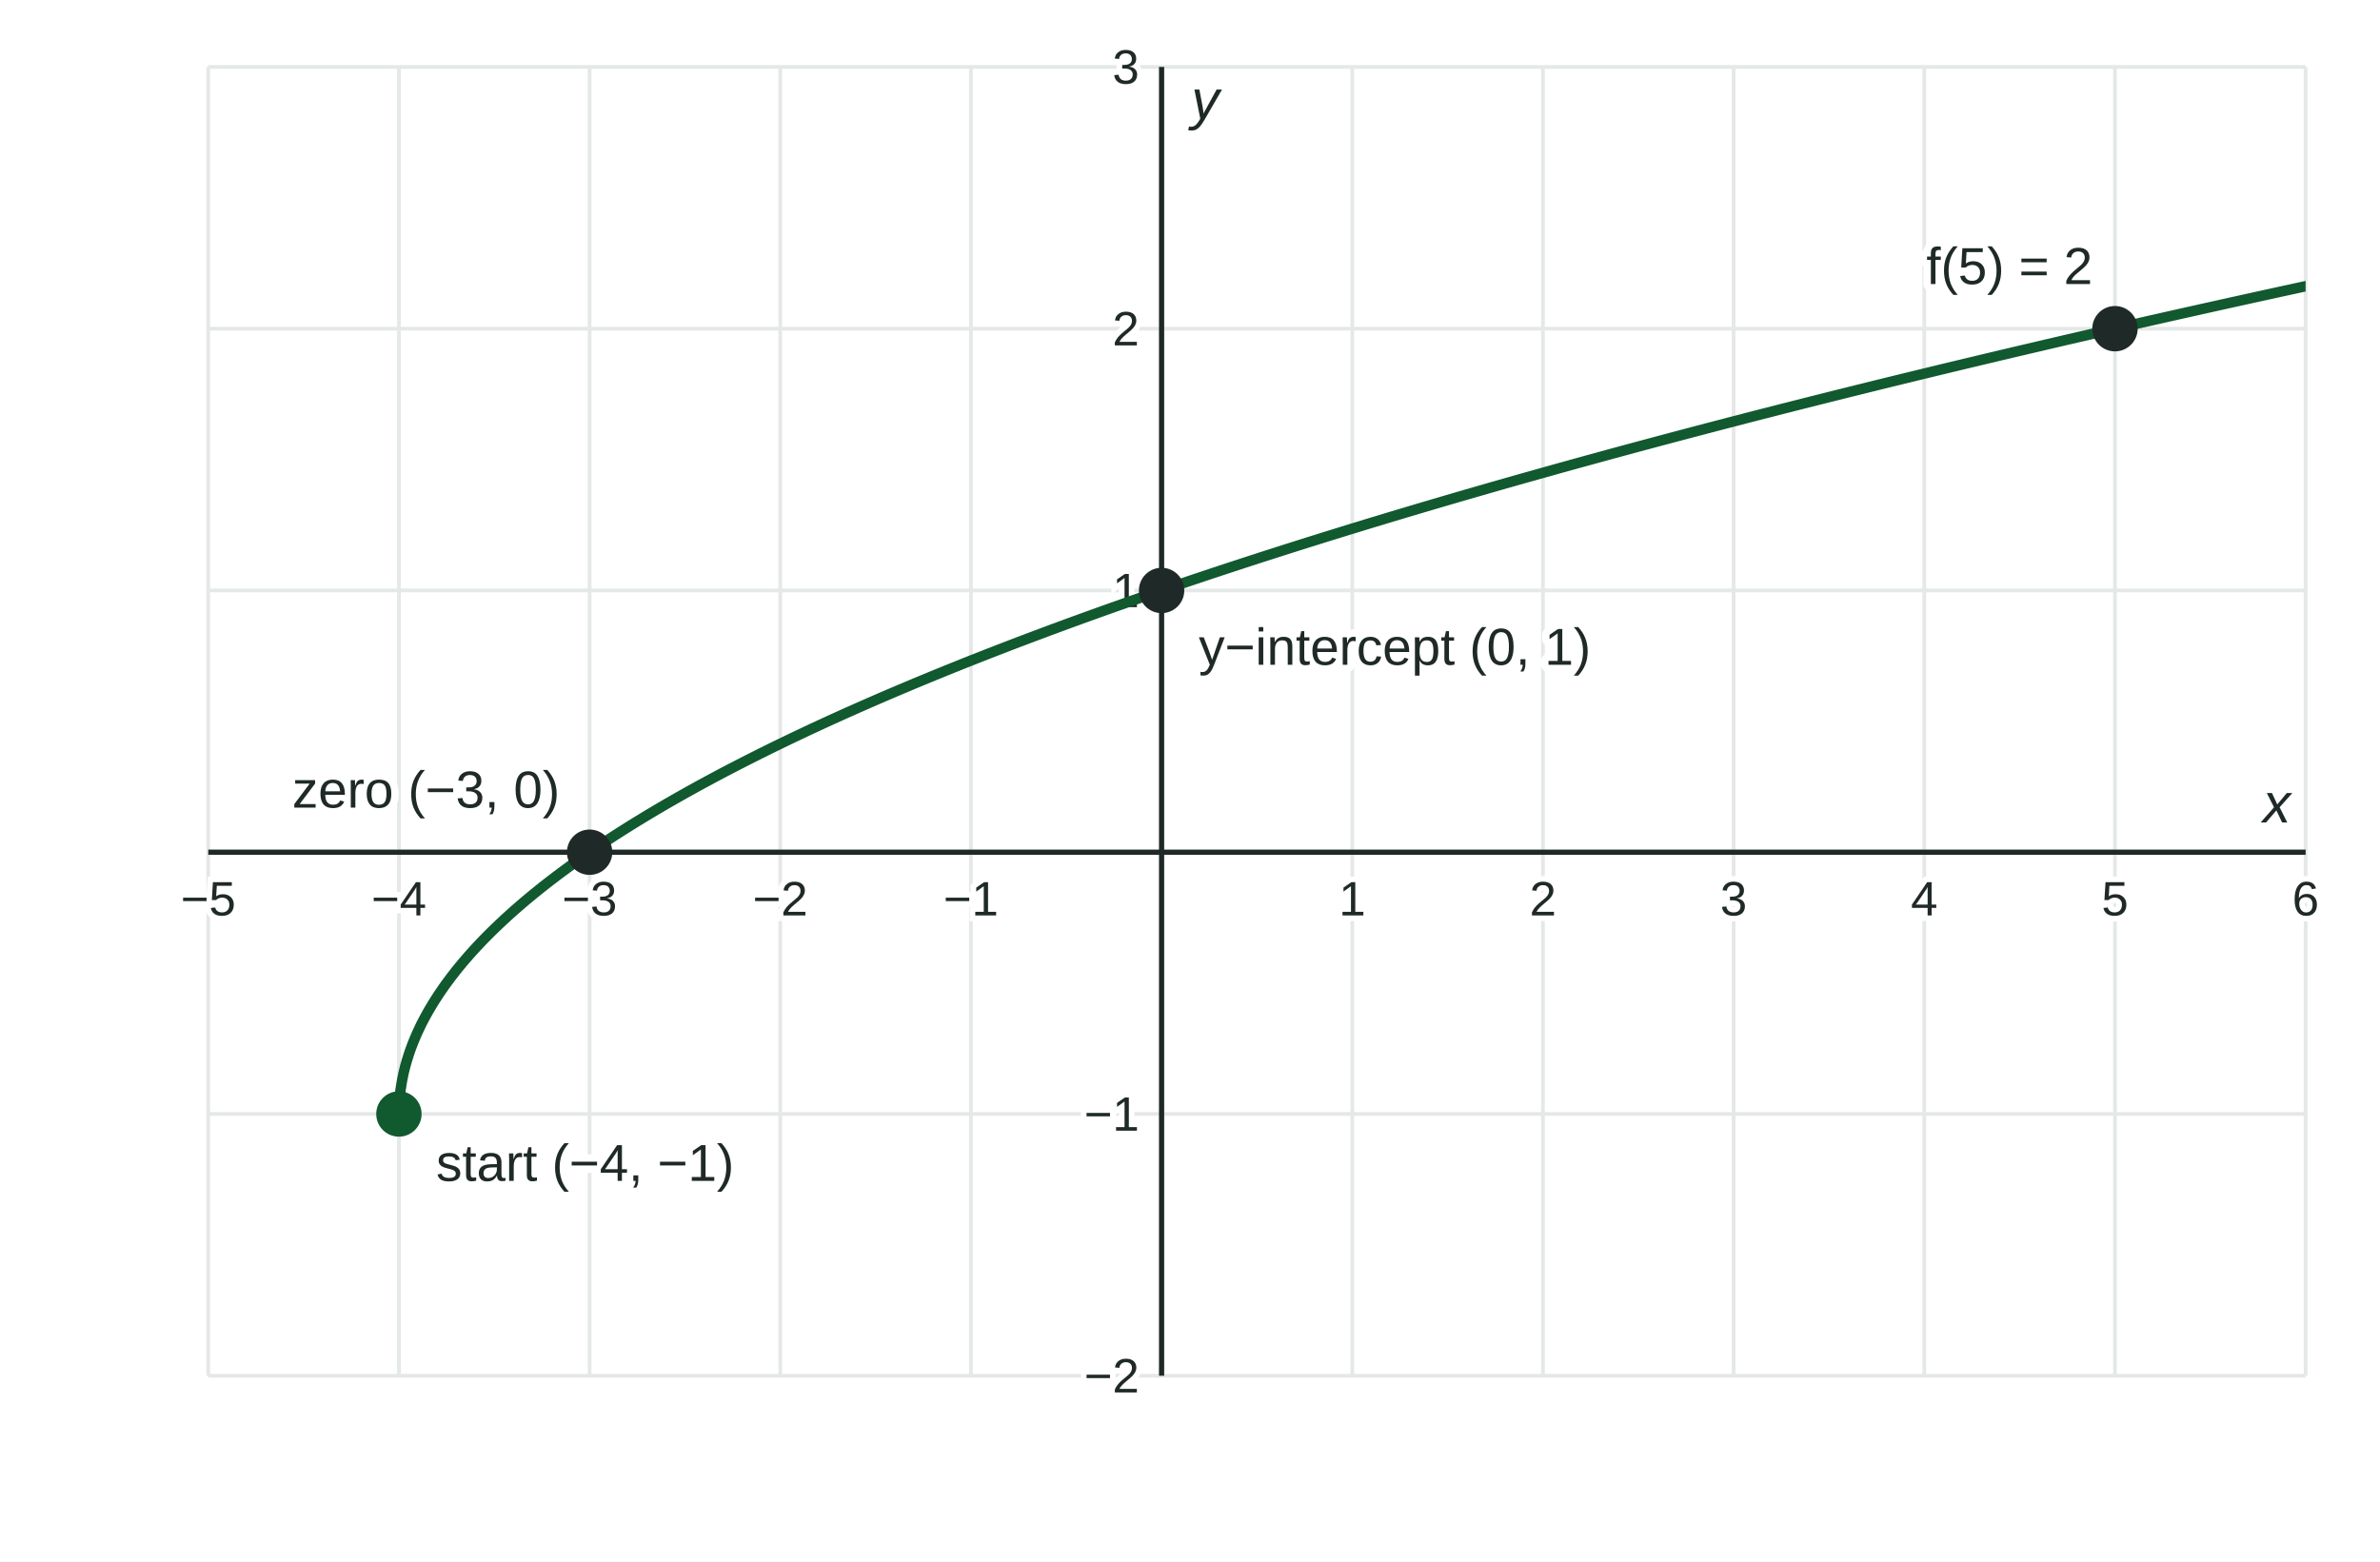
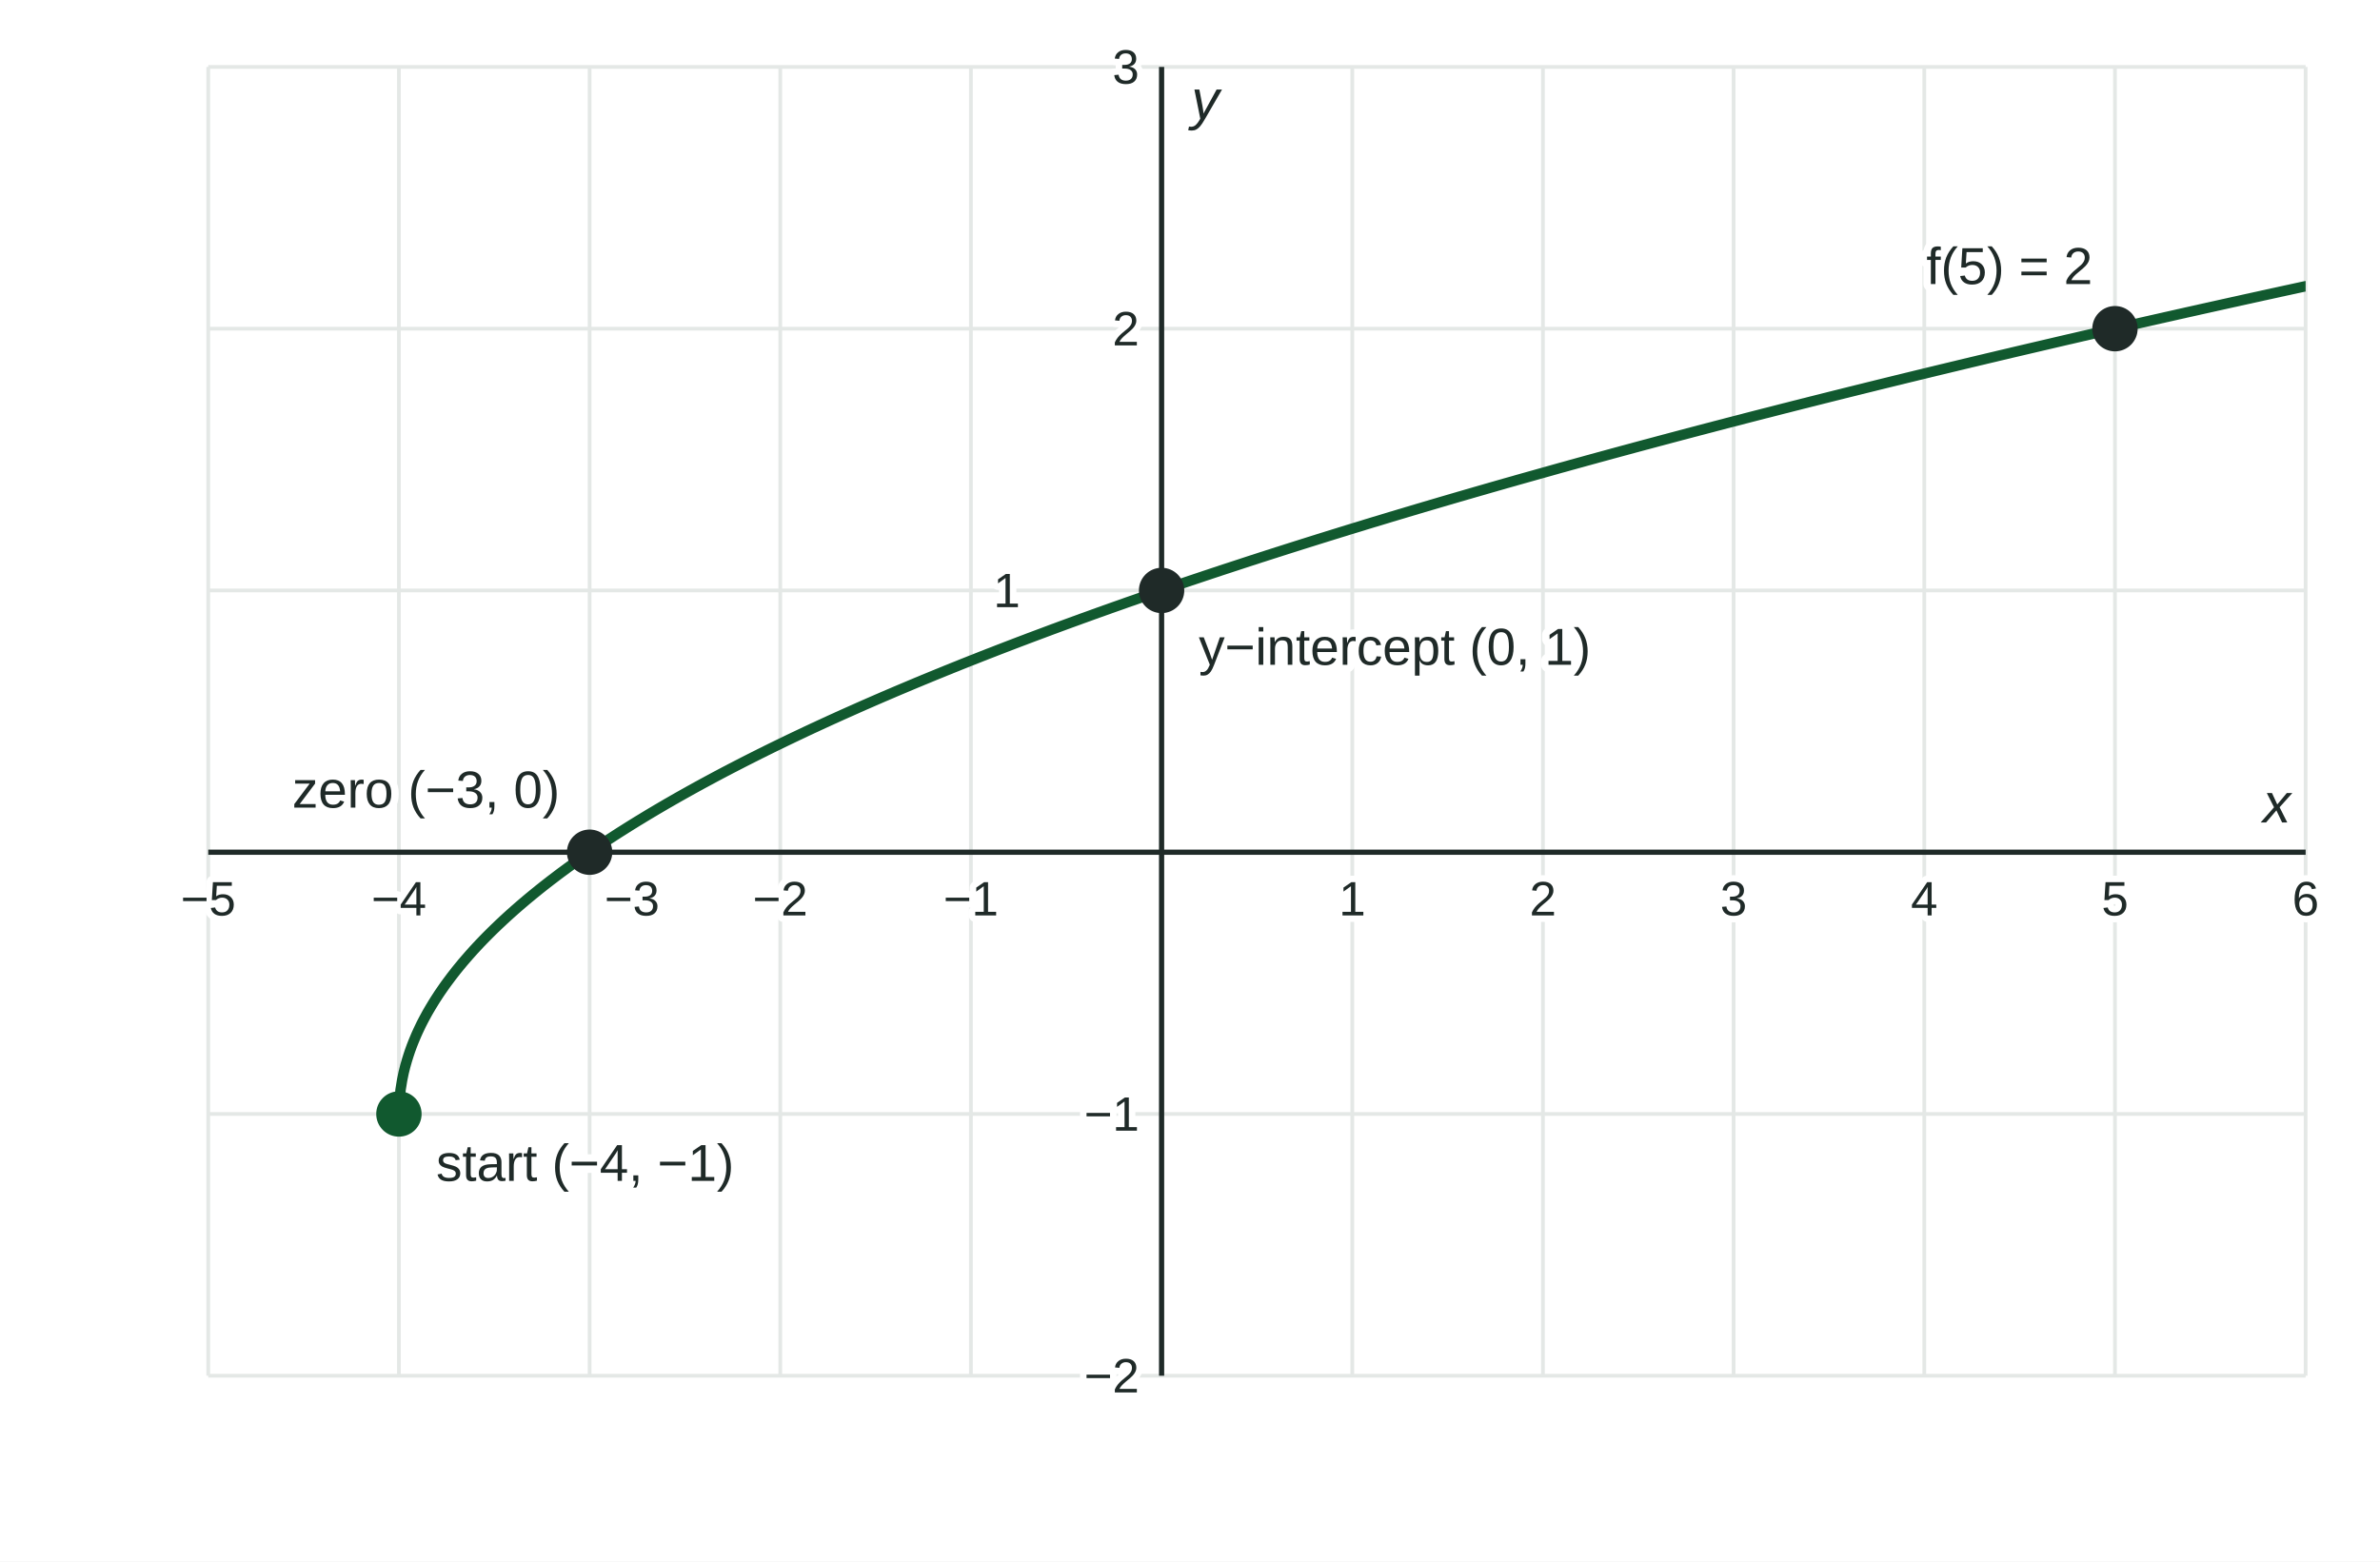
<svg xmlns="http://www.w3.org/2000/svg" width="640" height="420" viewBox="0 0 640 420" role="img" aria-labelledby="t d" font-family="Arial, Helvetica, sans-serif">
  <rect width="640" height="420" fill="#FFFFFF" />
  <clipPath id="c">
    <rect x="56" y="18" width="564" height="352" />
  </clipPath>
  <line x1="56" y1="18" x2="56" y2="370" stroke="#E4E8E6" stroke-width="1" />
  <line x1="107.27" y1="18" x2="107.27" y2="370" stroke="#E4E8E6" stroke-width="1" />
  <line x1="158.55" y1="18" x2="158.55" y2="370" stroke="#E4E8E6" stroke-width="1" />
  <line x1="209.82" y1="18" x2="209.82" y2="370" stroke="#E4E8E6" stroke-width="1" />
  <line x1="261.09" y1="18" x2="261.09" y2="370" stroke="#E4E8E6" stroke-width="1" />
  <line x1="312.36" y1="18" x2="312.36" y2="370" stroke="#E4E8E6" stroke-width="1" />
  <line x1="363.64" y1="18" x2="363.64" y2="370" stroke="#E4E8E6" stroke-width="1" />
  <line x1="414.91" y1="18" x2="414.91" y2="370" stroke="#E4E8E6" stroke-width="1" />
  <line x1="466.18" y1="18" x2="466.18" y2="370" stroke="#E4E8E6" stroke-width="1" />
  <line x1="517.45" y1="18" x2="517.45" y2="370" stroke="#E4E8E6" stroke-width="1" />
  <line x1="568.73" y1="18" x2="568.73" y2="370" stroke="#E4E8E6" stroke-width="1" />
  <line x1="620" y1="18" x2="620" y2="370" stroke="#E4E8E6" stroke-width="1" />
  <line x1="56" y1="370" x2="620" y2="370" stroke="#E4E8E6" stroke-width="1" />
  <line x1="56" y1="299.6" x2="620" y2="299.6" stroke="#E4E8E6" stroke-width="1" />
  <line x1="56" y1="229.2" x2="620" y2="229.2" stroke="#E4E8E6" stroke-width="1" />
  <line x1="56" y1="158.8" x2="620" y2="158.8" stroke="#E4E8E6" stroke-width="1" />
  <line x1="56" y1="88.4" x2="620" y2="88.4" stroke="#E4E8E6" stroke-width="1" />
  <line x1="56" y1="18" x2="620" y2="18" stroke="#E4E8E6" stroke-width="1" />
  <line x1="56" y1="229.2" x2="620" y2="229.2" stroke="#1F2A28" stroke-width="1.4" />
  <line x1="312.36" y1="18" x2="312.36" y2="370" stroke="#1F2A28" stroke-width="1.4" />
-   <text x="56" y="246.2" font-size="13" fill="#1F2A28" text-anchor="middle" paint-order="stroke" stroke="#FFFFFF" stroke-width="3">−5</text>
-   <text x="107.27" y="246.2" font-size="13" fill="#1F2A28" text-anchor="middle" paint-order="stroke" stroke="#FFFFFF" stroke-width="3">−4</text>
-   <text x="158.55" y="246.2" font-size="13" fill="#1F2A28" text-anchor="middle" paint-order="stroke" stroke="#FFFFFF" stroke-width="3">−3</text>
-   <text x="209.82" y="246.2" font-size="13" fill="#1F2A28" text-anchor="middle" paint-order="stroke" stroke="#FFFFFF" stroke-width="3">−2</text>
-   <text x="261.09" y="246.2" font-size="13" fill="#1F2A28" text-anchor="middle" paint-order="stroke" stroke="#FFFFFF" stroke-width="3">−1</text>
-   <text x="363.64" y="246.2" font-size="13" fill="#1F2A28" text-anchor="middle" paint-order="stroke" stroke="#FFFFFF" stroke-width="3">1</text>
-   <text x="414.91" y="246.2" font-size="13" fill="#1F2A28" text-anchor="middle" paint-order="stroke" stroke="#FFFFFF" stroke-width="3">2</text>
-   <text x="466.18" y="246.2" font-size="13" fill="#1F2A28" text-anchor="middle" paint-order="stroke" stroke="#FFFFFF" stroke-width="3">3</text>
-   <text x="517.45" y="246.2" font-size="13" fill="#1F2A28" text-anchor="middle" paint-order="stroke" stroke="#FFFFFF" stroke-width="3">4</text>
-   <text x="568.73" y="246.2" font-size="13" fill="#1F2A28" text-anchor="middle" paint-order="stroke" stroke="#FFFFFF" stroke-width="3">5</text>
-   <text x="620" y="246.2" font-size="13" fill="#1F2A28" text-anchor="middle" paint-order="stroke" stroke="#FFFFFF" stroke-width="3">6</text>
-   <text x="306.36" y="374.5" font-size="13" fill="#1F2A28" text-anchor="end" paint-order="stroke" stroke="#FFFFFF" stroke-width="3">−2</text>
-   <text x="306.36" y="304.1" font-size="13" fill="#1F2A28" text-anchor="end" paint-order="stroke" stroke="#FFFFFF" stroke-width="3">−1</text>
-   <text x="306.36" y="163.3" font-size="13" fill="#1F2A28" text-anchor="end" paint-order="stroke" stroke="#FFFFFF" stroke-width="3">1</text>
-   <text x="306.36" y="92.9" font-size="13" fill="#1F2A28" text-anchor="end" paint-order="stroke" stroke="#FFFFFF" stroke-width="3">2</text>
-   <text x="306.36" y="22.5" font-size="13" fill="#1F2A28" text-anchor="end" paint-order="stroke" stroke="#FFFFFF" stroke-width="3">3</text>
  <text x="616" y="221.2" font-size="15" fill="#1F2A28" text-anchor="end" font-style="italic">x</text>
  <text x="320.36" y="32" font-size="15" fill="#1F2A28" font-style="italic">y</text>
  <g clip-path="url(#c)">
    <polyline points="107.27,299.6 107.7,293.17 108.13,290.51 108.55,288.47 108.98,286.75 109.41,285.23 109.84,283.86 110.26,282.6 110.69,281.42 111.12,280.32 111.55,279.28 111.97,278.29 112.4,277.34 112.83,276.43 113.25,275.55 113.68,274.71 114.11,273.89 114.54,273.1 114.96,272.33 115.39,271.59 115.82,270.86 116.25,270.15 116.67,269.46 117.1,268.78 117.53,268.12 117.95,267.47 118.38,266.83 118.81,266.21 119.24,265.59 119.66,264.99 120.09,264.4 120.52,263.82 120.95,263.25 121.37,262.68 121.8,262.13 122.23,261.58 122.65,261.04 123.08,260.51 123.51,259.98 123.94,259.47 124.36,258.95 124.79,258.45 125.22,257.95 125.65,257.46 126.07,256.97 126.5,256.49 126.93,256.01 127.35,255.54 127.78,255.08 128.21,254.61 128.64,254.16 129.06,253.7 129.49,253.26 129.92,252.81 130.35,252.37 130.77,251.94 131.2,251.51 131.63,251.08 132.05,250.66 132.48,250.24 132.91,249.82 133.34,249.41 133.76,249 134.19,248.59 134.62,248.19 135.05,247.79 135.47,247.39 135.9,247 136.33,246.6 136.75,246.22 137.18,245.83 137.61,245.45 138.04,245.07 138.46,244.69 138.89,244.32 139.32,243.94 139.75,243.57 140.17,243.21 140.6,242.84 141.03,242.48 141.45,242.12 141.88,241.76 142.31,241.4 142.74,241.05 143.16,240.7 143.59,240.35 144.02,240 144.45,239.66 144.87,239.31 145.3,238.97 145.73,238.63 146.15,238.29 146.58,237.96 147.01,237.62 147.44,237.29 147.86,236.96 148.29,236.63 148.72,236.31 149.15,235.98 149.57,235.66 150,235.33 150.43,235.01 150.85,234.69 151.28,234.38 151.71,234.06 152.14,233.75 152.56,233.43 152.99,233.12 153.42,232.81 153.85,232.5 154.27,232.2 154.7,231.89 155.13,231.59 155.55,231.28 155.98,230.98 156.41,230.68 156.84,230.38 157.26,230.09 157.69,229.79 158.12,229.49 158.55,229.2 158.97,228.91 159.4,228.62 159.83,228.33 160.25,228.04 160.68,227.75 161.11,227.46 161.54,227.18 161.96,226.89 162.39,226.61 162.82,226.33 163.25,226.04 163.67,225.76 164.1,225.48 164.53,225.21 164.95,224.93 165.38,224.65 165.81,224.38 166.24,224.1 166.66,223.83 167.09,223.56 167.52,223.29 167.95,223.02 168.37,222.75 168.8,222.48 169.23,222.21 169.65,221.95 170.08,221.68 170.51,221.42 170.94,221.15 171.36,220.89 171.79,220.63 172.22,220.37 172.65,220.11 173.07,219.85 173.5,219.59 173.93,219.33 174.35,219.07 174.78,218.82 175.21,218.56 175.64,218.31 176.06,218.06 176.49,217.8 176.92,217.55 177.35,217.3 177.77,217.05 178.2,216.8 178.63,216.55 179.05,216.3 179.48,216.05 179.91,215.81 180.34,215.56 180.76,215.32 181.19,215.07 181.62,214.83 182.05,214.58 182.47,214.34 182.9,214.1 183.33,213.86 183.75,213.62 184.18,213.38 184.61,213.14 185.04,212.9 185.46,212.66 185.89,212.43 186.32,212.19 186.75,211.95 187.17,211.72 187.6,211.48 188.03,211.25 188.45,211.02 188.88,210.78 189.31,210.55 189.74,210.32 190.16,210.09 190.59,209.86 191.02,209.63 191.45,209.4 191.87,209.17 192.3,208.94 192.73,208.71 193.15,208.49 193.58,208.26 194.01,208.03 194.44,207.81 194.86,207.58 195.29,207.36 195.72,207.14 196.15,206.91 196.57,206.69 197,206.47 197.43,206.25 197.85,206.03 198.28,205.81 198.71,205.59 199.14,205.37 199.56,205.15 199.99,204.93 200.42,204.71 200.85,204.49 201.27,204.28 201.7,204.06 202.13,203.85 202.55,203.63 202.98,203.42 203.41,203.2 203.84,202.99 204.26,202.77 204.69,202.56 205.12,202.35 205.55,202.14 205.97,201.92 206.4,201.71 206.83,201.5 207.25,201.29 207.68,201.08 208.11,200.87 208.54,200.66 208.96,200.46 209.39,200.25 209.82,200.04 210.25,199.83 210.67,199.63 211.1,199.42 211.53,199.21 211.95,199.01 212.38,198.8 212.81,198.6 213.24,198.39 213.66,198.19 214.09,197.99 214.52,197.78 214.95,197.58 215.37,197.38 215.8,197.18 216.23,196.98 216.65,196.77 217.08,196.57 217.51,196.37 217.94,196.17 218.36,195.97 218.79,195.77 219.22,195.58 219.65,195.38 220.07,195.18 220.5,194.98 220.93,194.79 221.35,194.59 221.78,194.39 222.21,194.2 222.64,194 223.06,193.8 223.49,193.61 223.92,193.41 224.35,193.22 224.77,193.03 225.2,192.83 225.63,192.64 226.05,192.45 226.48,192.25 226.91,192.06 227.34,191.87 227.76,191.68 228.19,191.49 228.62,191.3 229.05,191.11 229.47,190.92 229.9,190.73 230.33,190.54 230.75,190.35 231.18,190.16 231.61,189.97 232.04,189.78 232.46,189.59 232.89,189.41 233.32,189.22 233.75,189.03 234.17,188.85 234.6,188.66 235.03,188.47 235.45,188.29 235.88,188.1 236.31,187.92 236.74,187.73 237.16,187.55 237.59,187.36 238.02,187.18 238.45,187 238.87,186.81 239.3,186.63 239.73,186.45 240.15,186.27 240.58,186.08 241.01,185.9 241.44,185.72 241.86,185.54 242.29,185.36 242.72,185.18 243.15,185 243.57,184.82 244,184.64 244.43,184.46 244.85,184.28 245.28,184.1 245.71,183.92 246.14,183.74 246.56,183.56 246.99,183.39 247.42,183.21 247.85,183.03 248.27,182.85 248.7,182.68 249.13,182.5 249.55,182.33 249.98,182.15 250.41,181.97 250.84,181.8 251.26,181.62 251.69,181.45 252.12,181.27 252.55,181.1 252.97,180.93 253.4,180.75 253.83,180.58 254.25,180.4 254.68,180.23 255.11,180.06 255.54,179.89 255.96,179.71 256.39,179.54 256.82,179.37 257.25,179.2 257.67,179.03 258.1,178.85 258.53,178.68 258.95,178.51 259.38,178.34 259.81,178.17 260.24,178 260.66,177.83 261.09,177.66 261.52,177.49 261.95,177.33 262.37,177.16 262.8,176.99 263.23,176.82 263.65,176.65 264.08,176.48 264.51,176.32 264.94,176.15 265.36,175.98 265.79,175.81 266.22,175.65 266.65,175.48 267.07,175.32 267.5,175.15 267.93,174.98 268.35,174.82 268.78,174.65 269.21,174.49 269.64,174.32 270.06,174.16 270.49,173.99 270.92,173.83 271.35,173.66 271.77,173.5 272.2,173.34 272.63,173.17 273.05,173.01 273.48,172.85 273.91,172.68 274.34,172.52 274.76,172.36 275.19,172.2 275.62,172.04 276.05,171.87 276.47,171.71 276.9,171.55 277.33,171.39 277.75,171.23 278.18,171.07 278.61,170.91 279.04,170.75 279.46,170.59 279.89,170.43 280.32,170.27 280.75,170.11 281.17,169.95 281.6,169.79 282.03,169.63 282.45,169.47 282.88,169.31 283.31,169.15 283.74,169 284.16,168.84 284.59,168.68 285.02,168.52 285.45,168.36 285.87,168.21 286.3,168.05 286.73,167.89 287.15,167.74 287.58,167.58 288.01,167.42 288.44,167.27 288.86,167.11 289.29,166.96 289.72,166.8 290.15,166.65 290.57,166.49 291,166.33 291.43,166.18 291.85,166.03 292.28,165.87 292.71,165.72 293.14,165.56 293.56,165.41 293.99,165.25 294.42,165.1 294.85,164.95 295.27,164.79 295.7,164.64 296.13,164.49 296.55,164.34 296.98,164.18 297.41,164.03 297.84,163.88 298.26,163.73 298.69,163.57 299.12,163.42 299.55,163.27 299.97,163.12 300.4,162.97 300.83,162.82 301.25,162.67 301.68,162.52 302.11,162.37 302.54,162.21 302.96,162.06 303.39,161.91 303.82,161.76 304.25,161.61 304.67,161.47 305.1,161.32 305.53,161.17 305.95,161.02 306.38,160.87 306.81,160.72 307.24,160.57 307.66,160.42 308.09,160.27 308.52,160.13 308.95,159.98 309.37,159.83 309.8,159.68 310.23,159.54 310.65,159.39 311.08,159.24 311.51,159.09 311.94,158.95 312.36,158.8 312.79,158.65 313.22,158.51 313.65,158.36 314.07,158.21 314.5,158.07 314.93,157.92 315.35,157.78 315.78,157.63 316.21,157.49 316.64,157.34 317.06,157.2 317.49,157.05 317.92,156.91 318.35,156.76 318.77,156.62 319.2,156.47 319.63,156.33 320.05,156.18 320.48,156.04 320.91,155.9 321.34,155.75 321.76,155.61 322.19,155.47 322.62,155.32 323.05,155.18 323.47,155.04 323.9,154.89 324.33,154.75 324.75,154.61 325.18,154.47 325.61,154.32 326.04,154.18 326.46,154.04 326.89,153.9 327.32,153.76 327.75,153.62 328.17,153.47 328.6,153.33 329.03,153.19 329.45,153.05 329.88,152.91 330.31,152.77 330.74,152.63 331.16,152.49 331.59,152.35 332.02,152.21 332.45,152.07 332.87,151.93 333.3,151.79 333.73,151.65 334.15,151.51 334.58,151.37 335.01,151.23 335.44,151.09 335.86,150.95 336.29,150.81 336.72,150.67 337.15,150.54 337.57,150.4 338,150.26 338.43,150.12 338.85,149.98 339.28,149.84 339.71,149.71 340.14,149.57 340.56,149.43 340.99,149.29 341.42,149.16 341.85,149.02 342.27,148.88 342.7,148.75 343.13,148.61 343.55,148.47 343.98,148.34 344.41,148.2 344.84,148.06 345.26,147.93 345.69,147.79 346.12,147.65 346.55,147.52 346.97,147.38 347.4,147.25 347.83,147.11 348.25,146.98 348.68,146.84 349.11,146.71 349.54,146.57 349.96,146.44 350.39,146.3 350.82,146.17 351.25,146.03 351.67,145.9 352.1,145.76 352.53,145.63 352.95,145.5 353.38,145.36 353.81,145.23 354.24,145.09 354.66,144.96 355.09,144.83 355.52,144.69 355.95,144.56 356.37,144.43 356.8,144.29 357.23,144.16 357.65,144.03 358.08,143.9 358.51,143.76 358.94,143.63 359.36,143.5 359.79,143.37 360.22,143.23 360.65,143.1 361.07,142.97 361.5,142.84 361.93,142.71 362.35,142.57 362.78,142.44 363.21,142.31 363.64,142.18 364.06,142.05 364.49,141.92 364.92,141.79 365.35,141.66 365.77,141.53 366.2,141.4 366.63,141.27 367.05,141.13 367.48,141 367.91,140.87 368.34,140.74 368.76,140.61 369.19,140.48 369.62,140.35 370.05,140.23 370.47,140.1 370.9,139.97 371.33,139.84 371.75,139.71 372.18,139.58 372.61,139.45 373.04,139.32 373.46,139.19 373.89,139.06 374.32,138.93 374.75,138.81 375.17,138.68 375.6,138.55 376.03,138.42 376.45,138.29 376.88,138.17 377.31,138.04 377.74,137.91 378.16,137.78 378.59,137.65 379.02,137.53 379.45,137.4 379.87,137.27 380.3,137.15 380.73,137.02 381.15,136.89 381.58,136.76 382.01,136.64 382.44,136.51 382.86,136.38 383.29,136.26 383.72,136.13 384.15,136.01 384.57,135.88 385,135.75 385.43,135.63 385.85,135.5 386.28,135.38 386.71,135.25 387.14,135.12 387.56,135 387.99,134.87 388.42,134.75 388.85,134.62 389.27,134.5 389.7,134.37 390.13,134.25 390.55,134.12 390.98,134 391.41,133.87 391.84,133.75 392.26,133.62 392.69,133.5 393.12,133.38 393.55,133.25 393.97,133.13 394.4,133 394.83,132.88 395.25,132.76 395.68,132.63 396.11,132.51 396.54,132.38 396.96,132.26 397.39,132.14 397.82,132.01 398.25,131.89 398.67,131.77 399.1,131.65 399.53,131.52 399.95,131.4 400.38,131.28 400.81,131.15 401.24,131.03 401.66,130.91 402.09,130.79 402.52,130.66 402.95,130.54 403.37,130.42 403.8,130.3 404.23,130.18 404.65,130.05 405.08,129.93 405.51,129.81 405.94,129.69 406.36,129.57 406.79,129.45 407.22,129.33 407.65,129.2 408.07,129.08 408.5,128.96 408.93,128.84 409.35,128.72 409.78,128.6 410.21,128.48 410.64,128.36 411.06,128.24 411.49,128.12 411.92,128 412.35,127.88 412.77,127.76 413.2,127.64 413.63,127.52 414.05,127.4 414.48,127.28 414.91,127.16 415.34,127.04 415.76,126.92 416.19,126.8 416.62,126.68 417.05,126.56 417.47,126.44 417.9,126.32 418.33,126.2 418.75,126.08 419.18,125.96 419.61,125.84 420.04,125.72 420.46,125.61 420.89,125.49 421.32,125.37 421.75,125.25 422.17,125.13 422.6,125.01 423.03,124.9 423.45,124.78 423.88,124.66 424.31,124.54 424.74,124.42 425.16,124.31 425.59,124.19 426.02,124.07 426.45,123.95 426.87,123.83 427.3,123.72 427.73,123.6 428.15,123.48 428.58,123.37 429.01,123.25 429.44,123.13 429.86,123.01 430.29,122.9 430.72,122.78 431.15,122.66 431.57,122.55 432,122.43 432.43,122.31 432.85,122.2 433.28,122.08 433.71,121.96 434.14,121.85 434.56,121.73 434.99,121.62 435.42,121.5 435.85,121.38 436.27,121.27 436.7,121.15 437.13,121.04 437.55,120.92 437.98,120.81 438.41,120.69 438.84,120.58 439.26,120.46 439.69,120.34 440.12,120.23 440.55,120.11 440.97,120 441.4,119.88 441.83,119.77 442.25,119.65 442.68,119.54 443.11,119.43 443.54,119.31 443.96,119.2 444.39,119.08 444.82,118.97 445.25,118.85 445.67,118.74 446.1,118.62 446.53,118.51 446.95,118.4 447.38,118.28 447.81,118.17 448.24,118.06 448.66,117.94 449.09,117.83 449.52,117.71 449.95,117.6 450.37,117.49 450.8,117.37 451.23,117.26 451.65,117.15 452.08,117.03 452.51,116.92 452.94,116.81 453.36,116.7 453.79,116.58 454.22,116.47 454.65,116.36 455.07,116.24 455.5,116.13 455.93,116.02 456.35,115.91 456.78,115.79 457.21,115.68 457.64,115.57 458.06,115.46 458.49,115.35 458.92,115.23 459.35,115.12 459.77,115.01 460.2,114.9 460.63,114.79 461.05,114.67 461.48,114.56 461.91,114.45 462.34,114.34 462.76,114.23 463.19,114.12 463.62,114.01 464.05,113.89 464.47,113.78 464.9,113.67 465.33,113.56 465.75,113.45 466.18,113.34 466.61,113.23 467.04,113.12 467.46,113.01 467.89,112.9 468.32,112.79 468.75,112.68 469.17,112.56 469.6,112.45 470.03,112.34 470.45,112.23 470.88,112.12 471.31,112.01 471.74,111.9 472.16,111.79 472.59,111.68 473.02,111.57 473.45,111.46 473.87,111.35 474.3,111.24 474.73,111.13 475.15,111.03 475.58,110.92 476.01,110.81 476.44,110.7 476.86,110.59 477.29,110.48 477.72,110.37 478.15,110.26 478.57,110.15 479,110.04 479.43,109.93 479.85,109.82 480.28,109.72 480.71,109.61 481.14,109.5 481.56,109.39 481.99,109.28 482.42,109.17 482.85,109.06 483.27,108.96 483.7,108.85 484.13,108.74 484.55,108.63 484.98,108.52 485.41,108.42 485.84,108.31 486.26,108.2 486.69,108.09 487.12,107.98 487.55,107.88 487.97,107.77 488.4,107.66 488.83,107.55 489.25,107.45 489.68,107.34 490.11,107.23 490.54,107.12 490.96,107.02 491.39,106.91 491.82,106.8 492.25,106.69 492.67,106.59 493.1,106.48 493.53,106.37 493.95,106.27 494.38,106.16 494.81,106.05 495.24,105.95 495.66,105.84 496.09,105.73 496.52,105.63 496.95,105.52 497.37,105.41 497.8,105.31 498.23,105.2 498.65,105.1 499.08,104.99 499.51,104.88 499.94,104.78 500.36,104.67 500.79,104.57 501.22,104.46 501.65,104.35 502.07,104.25 502.5,104.14 502.93,104.04 503.35,103.93 503.78,103.83 504.21,103.72 504.64,103.61 505.06,103.51 505.49,103.4 505.92,103.3 506.35,103.19 506.77,103.09 507.2,102.98 507.63,102.88 508.05,102.77 508.48,102.67 508.91,102.56 509.34,102.46 509.76,102.35 510.19,102.25 510.62,102.15 511.05,102.04 511.47,101.94 511.9,101.83 512.33,101.73 512.75,101.62 513.18,101.52 513.61,101.41 514.04,101.31 514.46,101.21 514.89,101.1 515.32,101 515.75,100.89 516.17,100.79 516.6,100.69 517.03,100.58 517.45,100.48 517.88,100.38 518.31,100.27 518.74,100.17 519.16,100.06 519.59,99.96 520.02,99.86 520.45,99.75 520.87,99.65 521.3,99.55 521.73,99.44 522.15,99.34 522.58,99.24 523.01,99.14 523.44,99.03 523.86,98.93 524.29,98.83 524.72,98.72 525.15,98.62 525.57,98.52 526,98.42 526.43,98.31 526.85,98.21 527.28,98.11 527.71,98.01 528.14,97.9 528.56,97.8 528.99,97.7 529.42,97.6 529.85,97.49 530.27,97.39 530.7,97.29 531.13,97.19 531.55,97.09 531.98,96.98 532.41,96.88 532.84,96.78 533.26,96.68 533.69,96.58 534.12,96.47 534.55,96.37 534.97,96.27 535.4,96.17 535.83,96.07 536.25,95.97 536.68,95.87 537.11,95.76 537.54,95.66 537.96,95.56 538.39,95.46 538.82,95.36 539.25,95.26 539.67,95.16 540.1,95.06 540.53,94.96 540.95,94.85 541.38,94.75 541.81,94.65 542.24,94.55 542.66,94.45 543.09,94.35 543.52,94.25 543.95,94.15 544.37,94.05 544.8,93.95 545.23,93.85 545.65,93.75 546.08,93.65 546.51,93.55 546.94,93.45 547.36,93.35 547.79,93.25 548.22,93.15 548.65,93.05 549.07,92.95 549.5,92.85 549.93,92.75 550.35,92.65 550.78,92.55 551.21,92.45 551.64,92.35 552.06,92.25 552.49,92.15 552.92,92.05 553.35,91.95 553.77,91.85 554.2,91.75 554.63,91.65 555.05,91.55 555.48,91.45 555.91,91.35 556.34,91.25 556.76,91.16 557.19,91.06 557.62,90.96 558.05,90.86 558.47,90.76 558.9,90.66 559.33,90.56 559.75,90.46 560.18,90.36 560.61,90.27 561.04,90.17 561.46,90.07 561.89,89.97 562.32,89.87 562.75,89.77 563.17,89.67 563.6,89.58 564.03,89.48 564.45,89.38 564.88,89.28 565.31,89.18 565.74,89.09 566.16,88.99 566.59,88.89 567.02,88.79 567.45,88.69 567.87,88.6 568.3,88.5 568.73,88.4 569.15,88.3 569.58,88.2 570.01,88.11 570.44,88.01 570.86,87.91 571.29,87.81 571.72,87.72 572.15,87.62 572.57,87.52 573,87.42 573.43,87.33 573.85,87.23 574.28,87.13 574.71,87.04 575.14,86.94 575.56,86.84 575.99,86.74 576.42,86.65 576.85,86.55 577.27,86.45 577.7,86.36 578.13,86.26 578.55,86.16 578.98,86.07 579.41,85.97 579.84,85.87 580.26,85.78 580.69,85.68 581.12,85.58 581.55,85.49 581.97,85.39 582.4,85.29 582.83,85.2 583.25,85.1 583.68,85.01 584.11,84.91 584.54,84.81 584.96,84.72 585.39,84.62 585.82,84.52 586.25,84.43 586.67,84.33 587.1,84.24 587.53,84.14 587.95,84.04 588.38,83.95 588.81,83.85 589.24,83.76 589.66,83.66 590.09,83.57 590.52,83.47 590.95,83.38 591.37,83.28 591.8,83.18 592.23,83.09 592.65,82.99 593.08,82.9 593.51,82.8 593.94,82.71 594.36,82.61 594.79,82.52 595.22,82.42 595.65,82.33 596.07,82.23 596.5,82.14 596.93,82.04 597.35,81.95 597.78,81.85 598.21,81.76 598.64,81.66 599.06,81.57 599.49,81.47 599.92,81.38 600.35,81.28 600.77,81.19 601.2,81.1 601.63,81 602.05,80.91 602.48,80.81 602.91,80.72 603.34,80.62 603.76,80.53 604.19,80.43 604.62,80.34 605.05,80.25 605.47,80.15 605.9,80.06 606.33,79.96 606.75,79.87 607.18,79.78 607.61,79.68 608.04,79.59 608.46,79.49 608.89,79.4 609.32,79.31 609.75,79.21 610.17,79.12 610.6,79.03 611.03,78.93 611.45,78.84 611.88,78.75 612.31,78.65 612.74,78.56 613.16,78.46 613.59,78.37 614.02,78.28 614.45,78.18 614.87,78.09 615.3,78 615.73,77.91 616.15,77.81 616.58,77.72 617.01,77.63 617.44,77.53 617.86,77.44 618.29,77.35 618.72,77.25 619.15,77.16 619.57,77.07 620,76.98" fill="none" stroke="#11592F" stroke-width="2.8" stroke-linejoin="round" stroke-linecap="round" />
  </g>
+   <text x="56" y="246.2" font-size="13" fill="#1F2A28" text-anchor="middle" paint-order="stroke" stroke="#FFFFFF" stroke-width="3.5" stroke-linejoin="round">−5</text>
+   <text x="107.27" y="246.2" font-size="13" fill="#1F2A28" text-anchor="middle" paint-order="stroke" stroke="#FFFFFF" stroke-width="3.5" stroke-linejoin="round">−4</text>
+   <text x="162.55" y="246.2" font-size="13" fill="#1F2A28" text-anchor="start" paint-order="stroke" stroke="#FFFFFF" stroke-width="3.5" stroke-linejoin="round">−3</text>
+   <text x="209.82" y="246.2" font-size="13" fill="#1F2A28" text-anchor="middle" paint-order="stroke" stroke="#FFFFFF" stroke-width="3.5" stroke-linejoin="round">−2</text>
+   <text x="261.09" y="246.2" font-size="13" fill="#1F2A28" text-anchor="middle" paint-order="stroke" stroke="#FFFFFF" stroke-width="3.5" stroke-linejoin="round">−1</text>
+   <text x="363.64" y="246.2" font-size="13" fill="#1F2A28" text-anchor="middle" paint-order="stroke" stroke="#FFFFFF" stroke-width="3.5" stroke-linejoin="round">1</text>
+   <text x="414.91" y="246.2" font-size="13" fill="#1F2A28" text-anchor="middle" paint-order="stroke" stroke="#FFFFFF" stroke-width="3.5" stroke-linejoin="round">2</text>
+   <text x="466.18" y="246.2" font-size="13" fill="#1F2A28" text-anchor="middle" paint-order="stroke" stroke="#FFFFFF" stroke-width="3.5" stroke-linejoin="round">3</text>
+   <text x="517.45" y="246.2" font-size="13" fill="#1F2A28" text-anchor="middle" paint-order="stroke" stroke="#FFFFFF" stroke-width="3.5" stroke-linejoin="round">4</text>
+   <text x="568.73" y="246.2" font-size="13" fill="#1F2A28" text-anchor="middle" paint-order="stroke" stroke="#FFFFFF" stroke-width="3.5" stroke-linejoin="round">5</text>
+   <text x="620" y="246.2" font-size="13" fill="#1F2A28" text-anchor="middle" paint-order="stroke" stroke="#FFFFFF" stroke-width="3.5" stroke-linejoin="round">6</text>
+   <text x="306.36" y="374.5" font-size="13" fill="#1F2A28" text-anchor="end" paint-order="stroke" stroke="#FFFFFF" stroke-width="3.5" stroke-linejoin="round">−2</text>
+   <text x="306.36" y="304.1" font-size="13" fill="#1F2A28" text-anchor="end" paint-order="stroke" stroke="#FFFFFF" stroke-width="3.5" stroke-linejoin="round">−1</text>
+   <text x="274.36" y="163.3" font-size="13" fill="#1F2A28" text-anchor="end" paint-order="stroke" stroke="#FFFFFF" stroke-width="3.5" stroke-linejoin="round">1</text>
+   <text x="306.36" y="92.9" font-size="13" fill="#1F2A28" text-anchor="end" paint-order="stroke" stroke="#FFFFFF" stroke-width="3.5" stroke-linejoin="round">2</text>
+   <text x="306.36" y="22.5" font-size="13" fill="#1F2A28" text-anchor="end" paint-order="stroke" stroke="#FFFFFF" stroke-width="3.5" stroke-linejoin="round">3</text>
  <circle cx="107.27" cy="299.6" r="5" fill="#11592F" stroke="#11592F" stroke-width="2.2" />
  <circle cx="158.55" cy="229.2" r="5" fill="#1F2A28" stroke="#1F2A28" stroke-width="2.2" />
  <circle cx="312.36" cy="158.8" r="5" fill="#1F2A28" stroke="#1F2A28" stroke-width="2.2" />
  <circle cx="568.73" cy="88.4" r="5" fill="#1F2A28" stroke="#1F2A28" stroke-width="2.2" />
  <text x="117.27" y="317.6" font-size="14" fill="#1F2A28" text-anchor="start" stroke="#FFFFFF" stroke-width="4" stroke-linejoin="round" paint-order="stroke">start (−4, −1)</text>
  <text x="150.55" y="217.2" font-size="14" fill="#1F2A28" text-anchor="end" stroke="#FFFFFF" stroke-width="4" stroke-linejoin="round" paint-order="stroke">zero (−3, 0)</text>
  <text x="322.36" y="178.8" font-size="14" fill="#1F2A28" text-anchor="start" stroke="#FFFFFF" stroke-width="4" stroke-linejoin="round" paint-order="stroke">y−intercept (0, 1)</text>
  <text x="562.73" y="76.4" font-size="14" fill="#1F2A28" text-anchor="end" stroke="#FFFFFF" stroke-width="4" stroke-linejoin="round" paint-order="stroke">f(5) = 2</text>
</svg>
